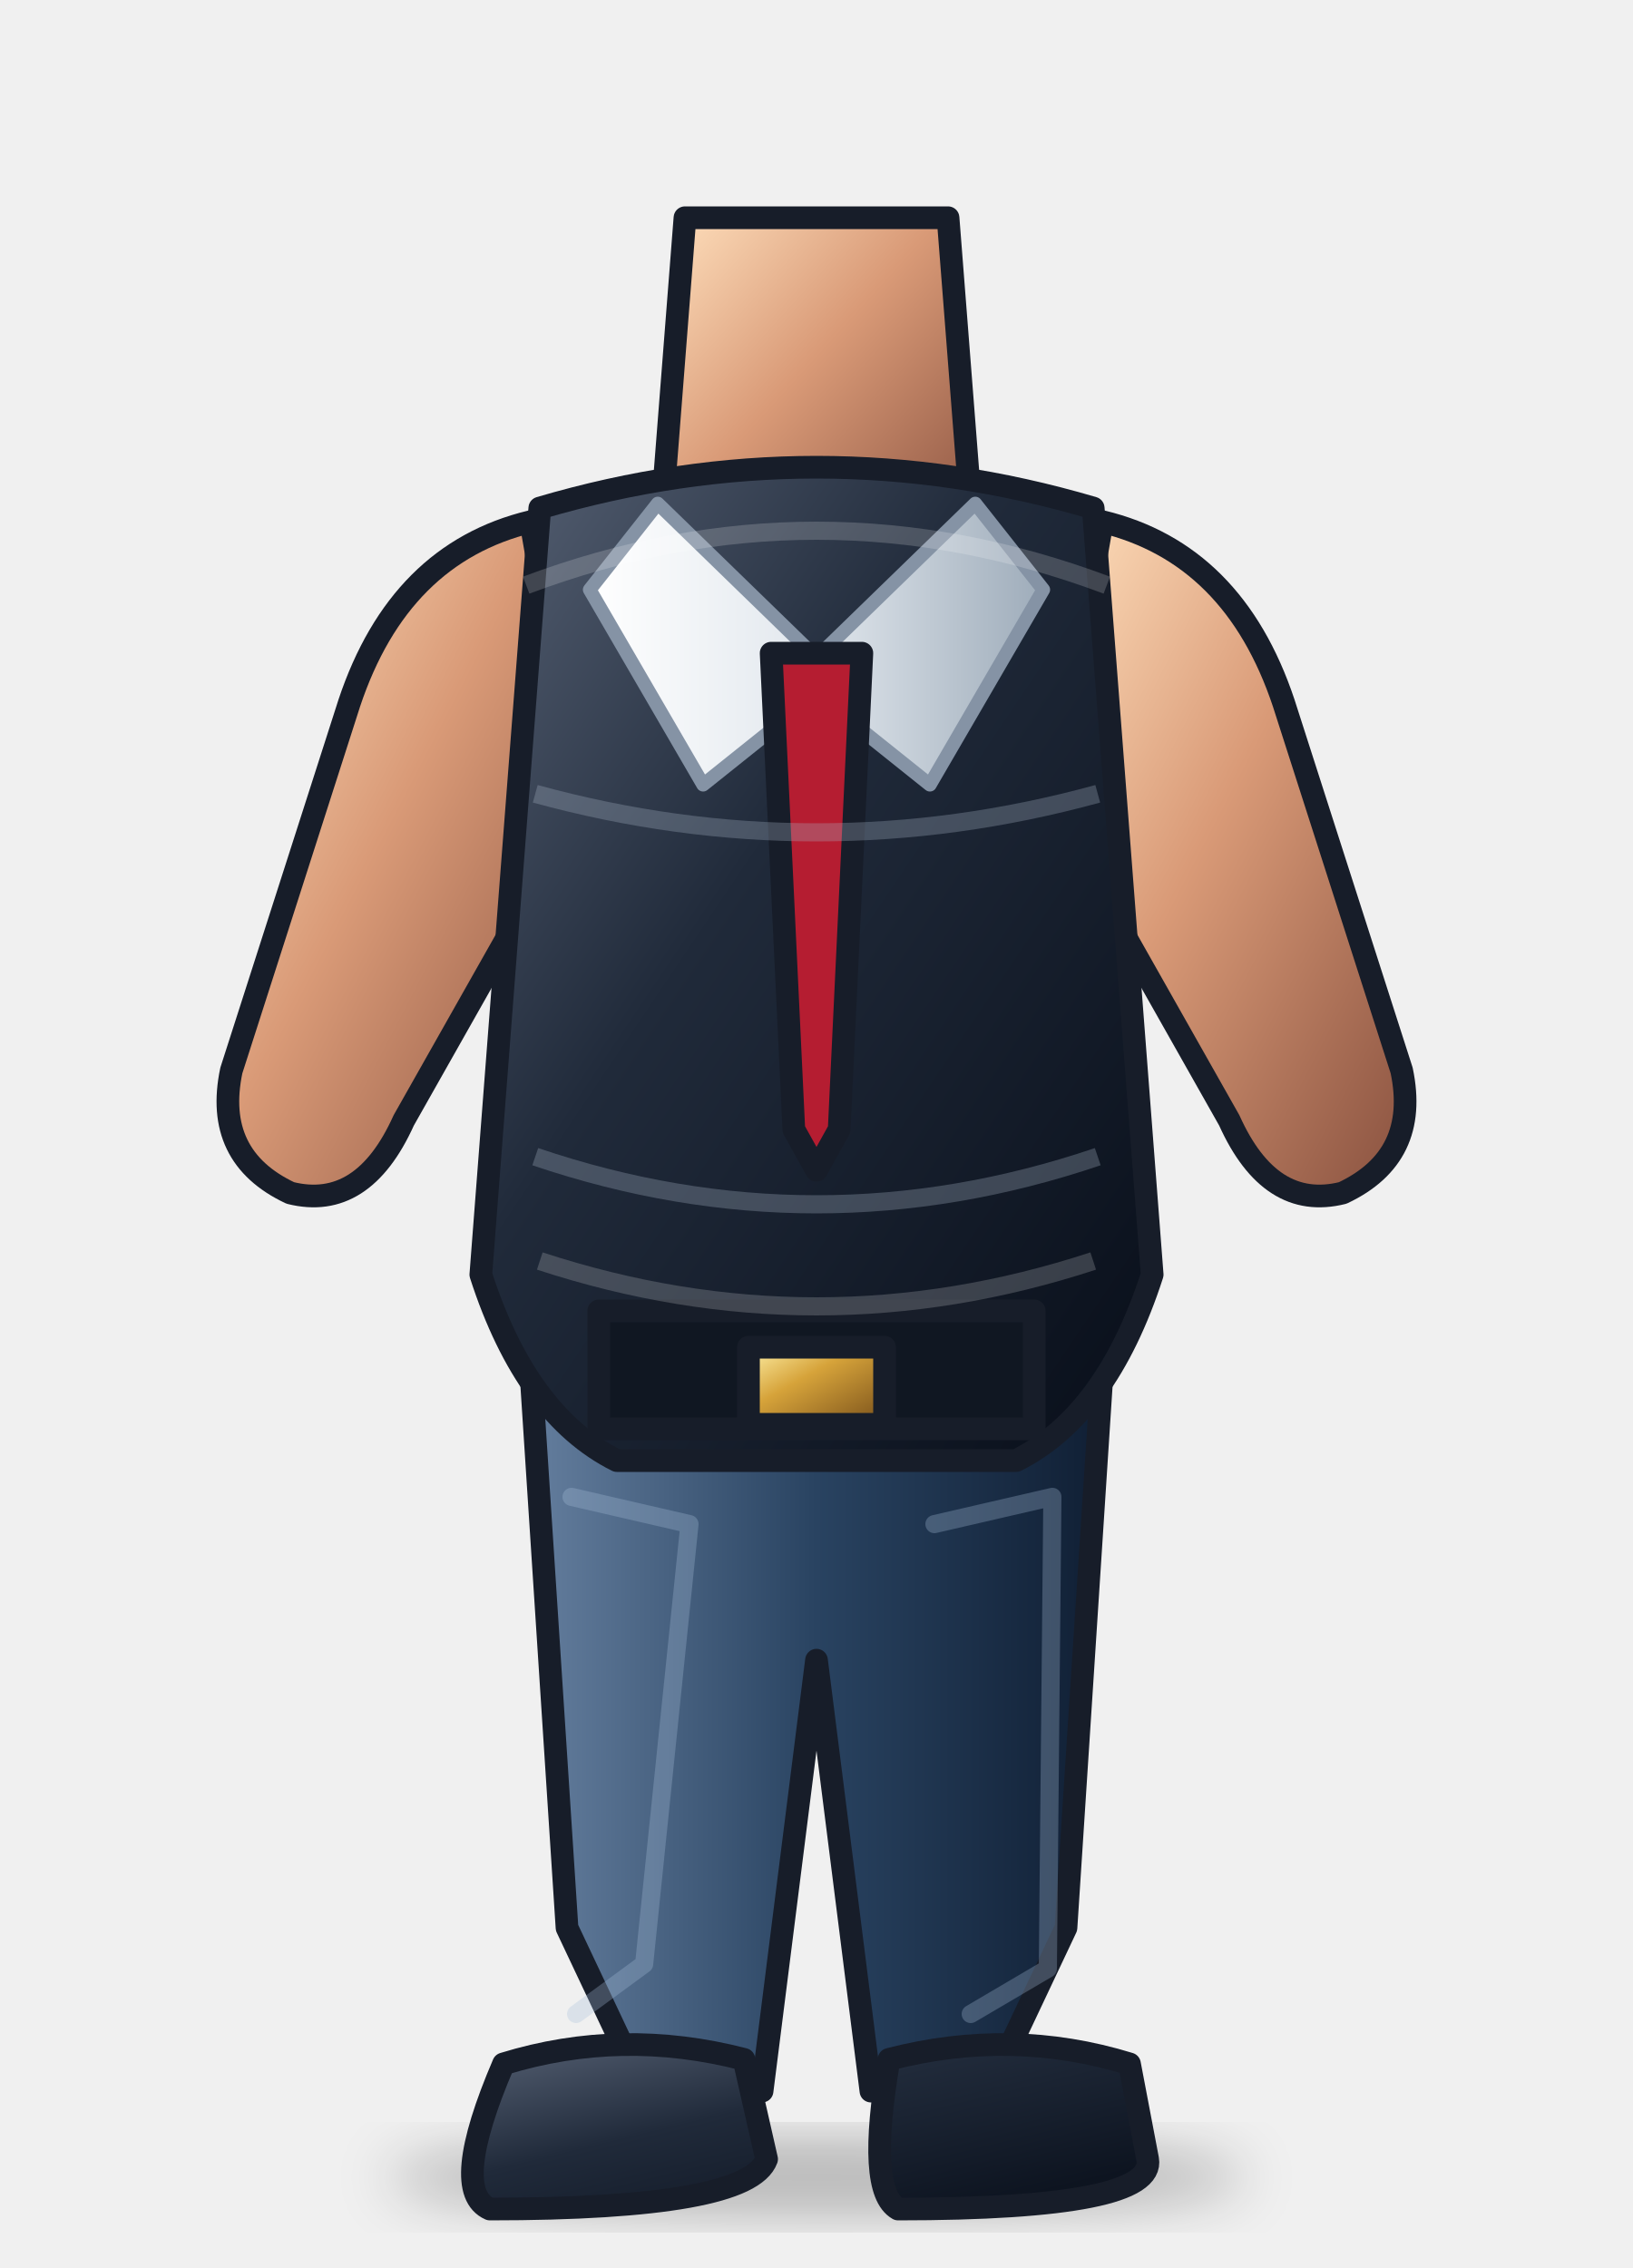
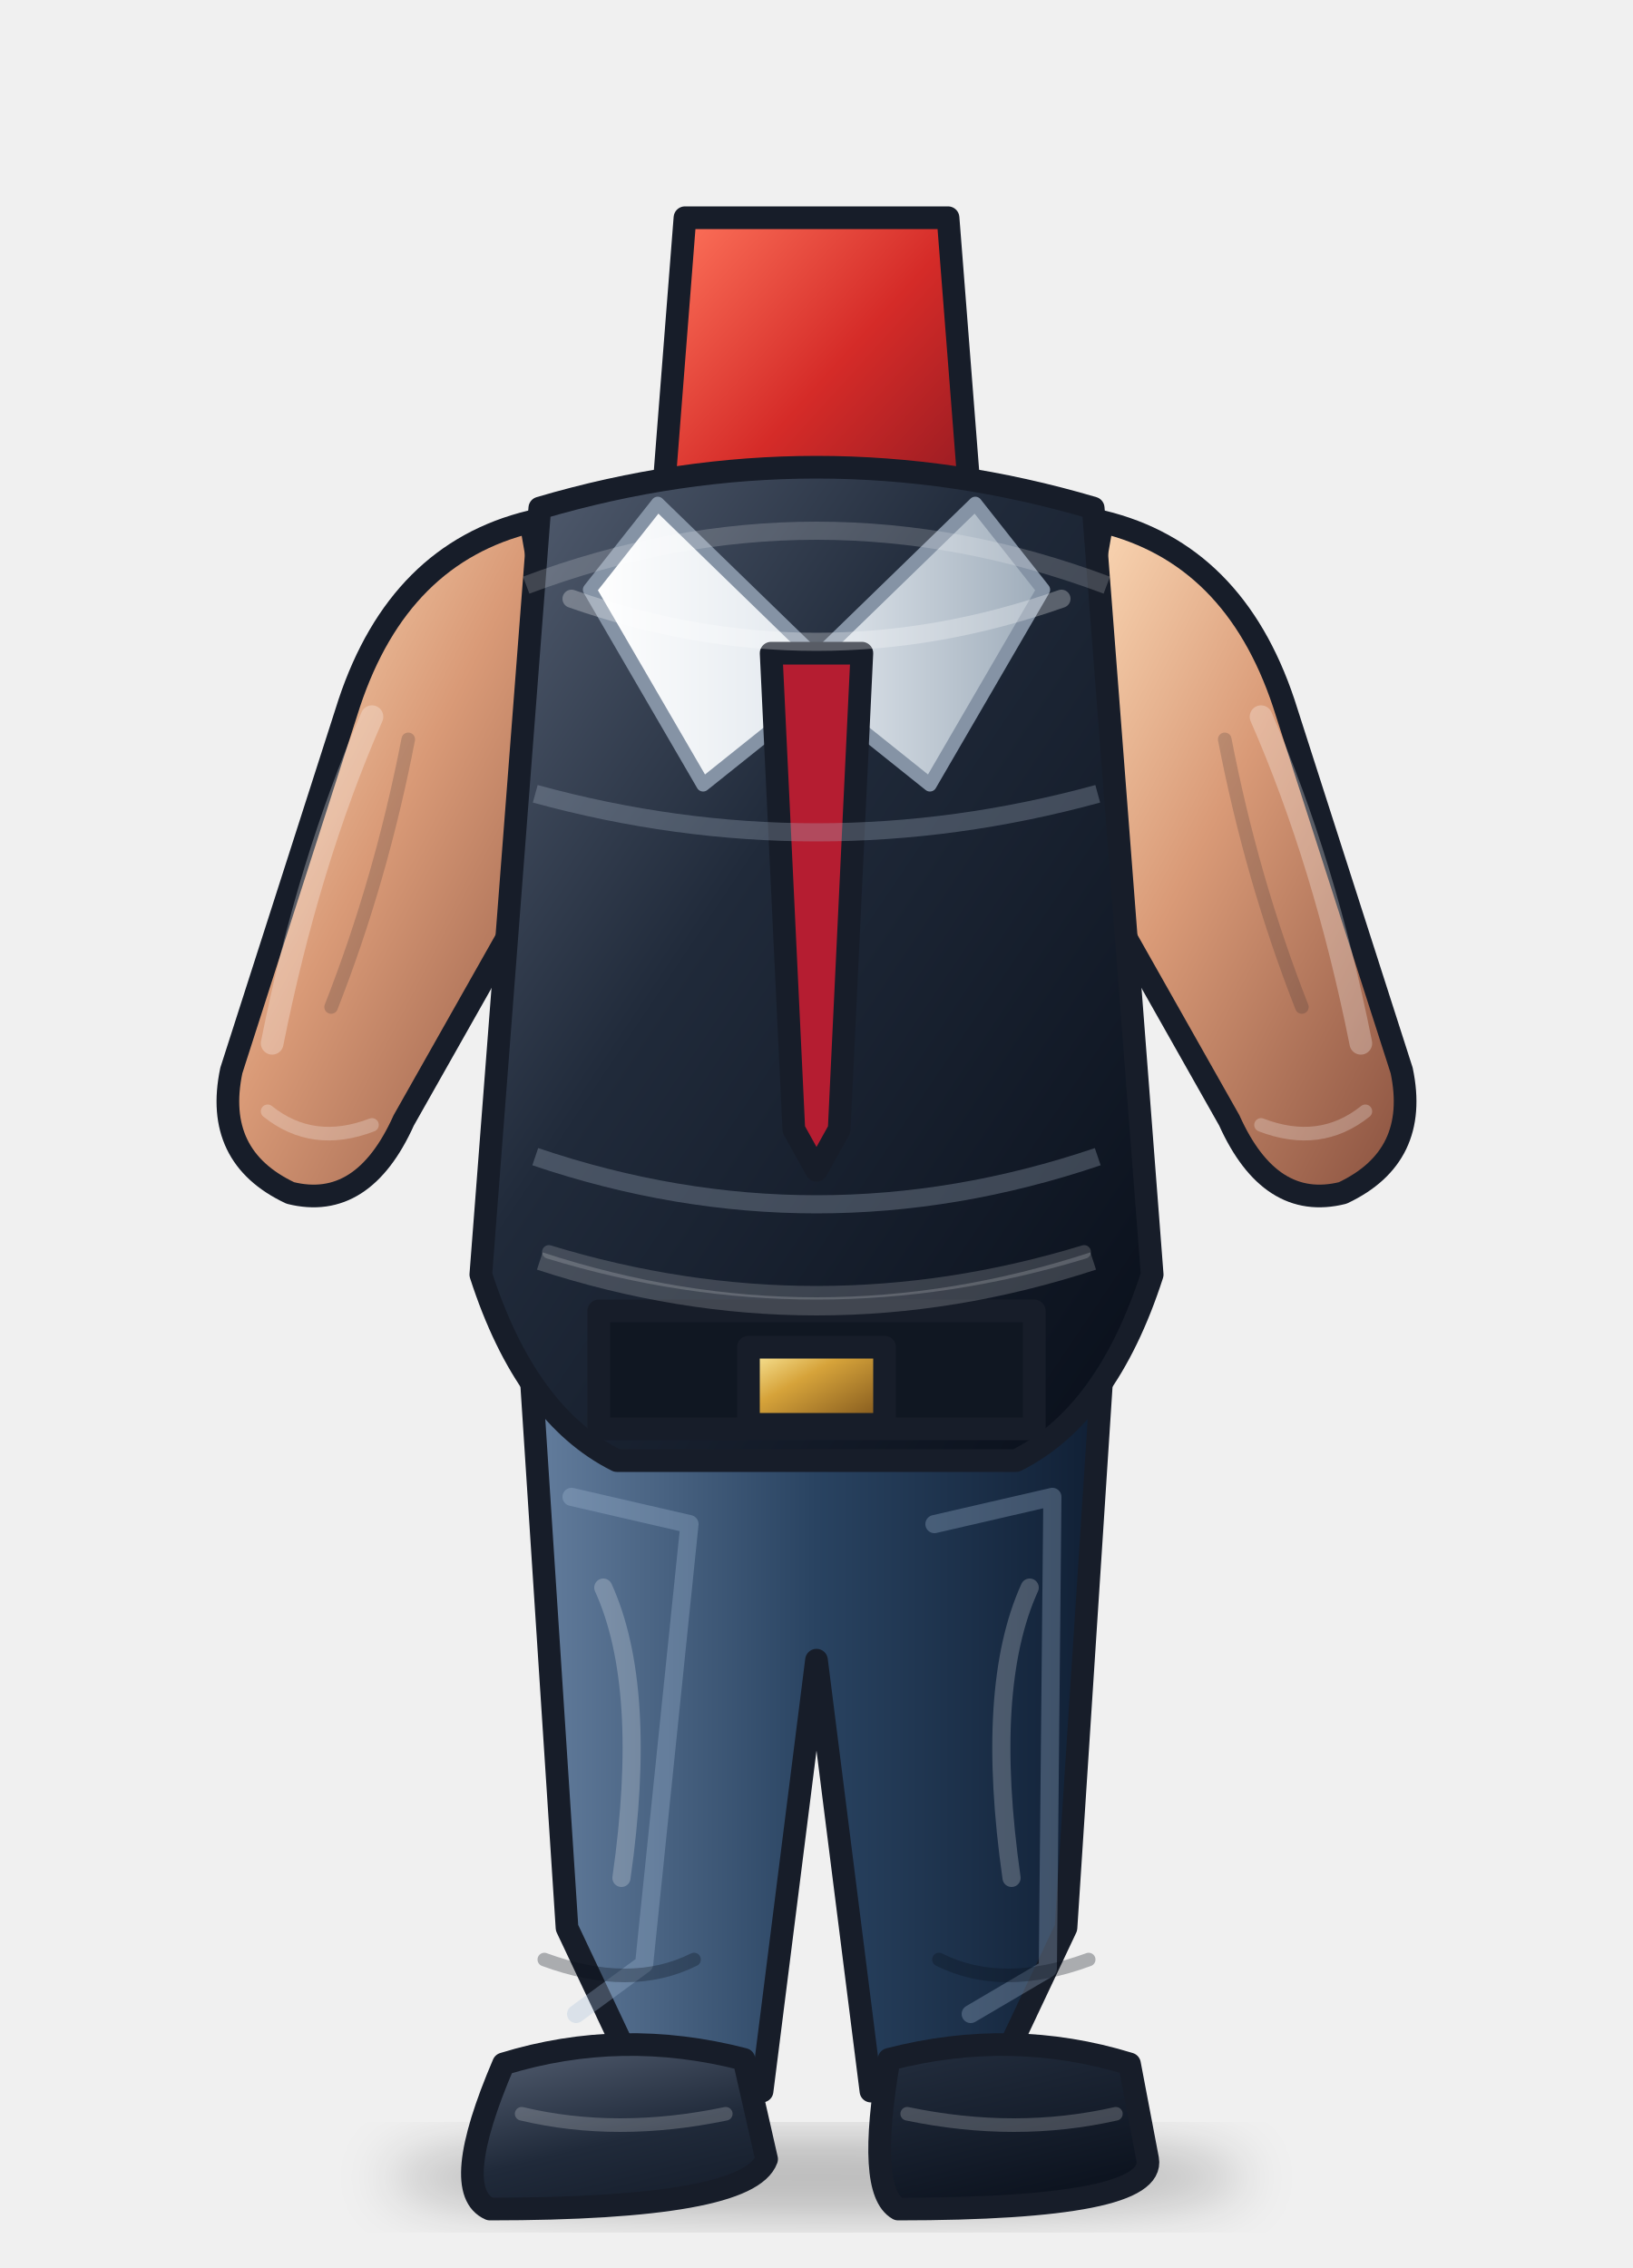
<svg xmlns="http://www.w3.org/2000/svg" viewBox="0 0 360 500" width="360" height="500">
  <defs>
    <linearGradient id="skin" x2="1" y2="1">
      <stop stop-color="#ffe0bd" />
      <stop offset=".45" stop-color="#d99a77" />
      <stop offset="1" stop-color="#89513f" />
    </linearGradient>
    <linearGradient id="dark" x2="1" y2="1">
      <stop stop-color="#566174" />
      <stop offset=".4" stop-color="#202a3a" />
      <stop offset="1" stop-color="#080e19" />
    </linearGradient>
    <linearGradient id="olive" x2="1" y2="1">
      <stop stop-color="#a6a16a" />
      <stop offset=".5" stop-color="#646b3c" />
      <stop offset="1" stop-color="#303a27" />
    </linearGradient>
    <linearGradient id="blue" x2="1">
      <stop stop-color="#647e9e" />
      <stop offset=".5" stop-color="#294361" />
      <stop offset="1" stop-color="#101f34" />
    </linearGradient>
    <linearGradient id="red" x2="1" y2="1">
      <stop stop-color="#ff7169" />
      <stop offset=".5" stop-color="#c52232" />
      <stop offset="1" stop-color="#67121e" />
    </linearGradient>
    <linearGradient id="steel" x2="1" y2="1">
      <stop stop-color="#fff" />
      <stop offset=".3" stop-color="#8d9eb3" />
      <stop offset=".6" stop-color="#e7edf5" />
      <stop offset="1" stop-color="#45566d" />
    </linearGradient>
    <linearGradient id="gold" x2="1" y2="1">
      <stop stop-color="#fff1a8" />
      <stop offset=".4" stop-color="#d6a33a" />
      <stop offset="1" stop-color="#79501a" />
    </linearGradient>
    <linearGradient id="white" x2="1">
      <stop stop-color="#fff" />
      <stop offset=".5" stop-color="#e1e7ed" />
      <stop offset="1" stop-color="#9eacba" />
    </linearGradient>
+     <linearGradient id="demonNeck" x2="1" y2="1">
+       <stop stop-color="#ff765d" />
+       <stop offset=".5" stop-color="#d52b28" />
+       <stop offset="1" stop-color="#861721" />
+     </linearGradient>
    <filter id="sh">
      <feGaussianBlur stdDeviation="6" />
    </filter>
  </defs>
  <ellipse cx="180" cy="480" rx="95" ry="10" fill="#000" opacity=".22" filter="url(#sh)" />
  <g stroke="#171d29" stroke-width="5" stroke-linejoin="round" stroke-linecap="round">
-     <path d="M151 48H209L214 112Q180 134 146 112Z" fill="url(#skin)" />
+     <path d="M151 48H209L214 112Q180 134 146 112Z" fill="url(#demonNeck)" />
    <path d="M117 115Q88 122 77 155L51 236Q47 255 64 263Q80 267 89 247L128 178Z" fill="url(#skin)" />
    <path d="M243 115Q272 122 283 155L309 236Q313 255 296 263Q280 267 271 247L232 178Z" fill="url(#skin)" />
    <path d="M117 302H243L235 425L218 461H192L180 366L168 461H142L125 425Z" fill="url(#blue)" />
    <path d="M111 455Q137 447 164 454L169 476Q165 487 108 487Q99 483 111 455Z M196 454Q223 447 249 455L253 476Q255 487 198 487Q191 483 196 454Z" fill="url(#dark)" />
    <path d="M126 330L152 336L142 433L127 444 M206 336L232 330L231 434L214 444" fill="none" stroke="#a9c0d8" stroke-opacity=".3" stroke-width="4" />
  </g>
  <g stroke="#171d29" stroke-width="5" stroke-linejoin="round">
    <path d="M119 112Q180 94 241 112L254 281Q244 312 224 322H136Q116 312 106 281Z" fill="url(#dark)" />
    <path d="M145 111L180 145L215 111L230 130L205 173L180 153L155 173L130 130Z" fill="url(#white)" stroke="#8593a5" stroke-width="3" />
    <path d="M170 144H190L185 249L180 258L175 249Z" fill="#b51d31" />
    <path d="M132 289H228V315H132Z" fill="#101722" />
    <path d="M165 297H195V314H165Z" fill="url(#gold)" />
    <path d="M118 175Q180 192 242 175M118 255Q180 276 242 255" fill="none" stroke="#a9b6c7" opacity=".3" stroke-width="4" />
  </g>
  <g fill="none" stroke="#fff" stroke-opacity=".18" stroke-width="4">
    <path d="M116 129Q180 105 244 129" />
    <path d="M119 278Q180 298 241 278" />
  </g>
+   <g fill="none" stroke-linecap="round" stroke-linejoin="round" pointer-events="none">
+     <path d="M82 158Q68 190 60 230M278 158Q292 190 300 230" stroke="#fff" stroke-opacity=".28" stroke-width="5" />
+     <path d="M90 163Q84 194 73 222M270 163Q276 194 287 222" stroke="#171d29" stroke-opacity=".18" stroke-width="3" />
+     <path d="M126 132Q180 151 234 132" stroke="#fff" stroke-opacity=".28" stroke-width="4" />
+     <path d="M121 276Q180 294 239 276" stroke="#fff" stroke-opacity=".17" stroke-width="3" />
+     <path d="M133 350Q143 372 137 414M227 350Q217 372 223 414" stroke="#fff" stroke-opacity=".22" stroke-width="4" />
+     <path d="M120 432Q139 439 153 432M207 432Q221 439 240 432" stroke="#080e19" stroke-opacity=".3" stroke-width="3" />
+     <path d="M115 466Q136 471 160 466M200 466Q224 471 246 466" stroke="#fff" stroke-opacity=".2" stroke-width="3" />
+     <path d="M59 245Q69 253 82 248M301 245Q291 253 278 248" stroke="#fff" stroke-opacity=".25" stroke-width="3" />
+   </g>
</svg>
